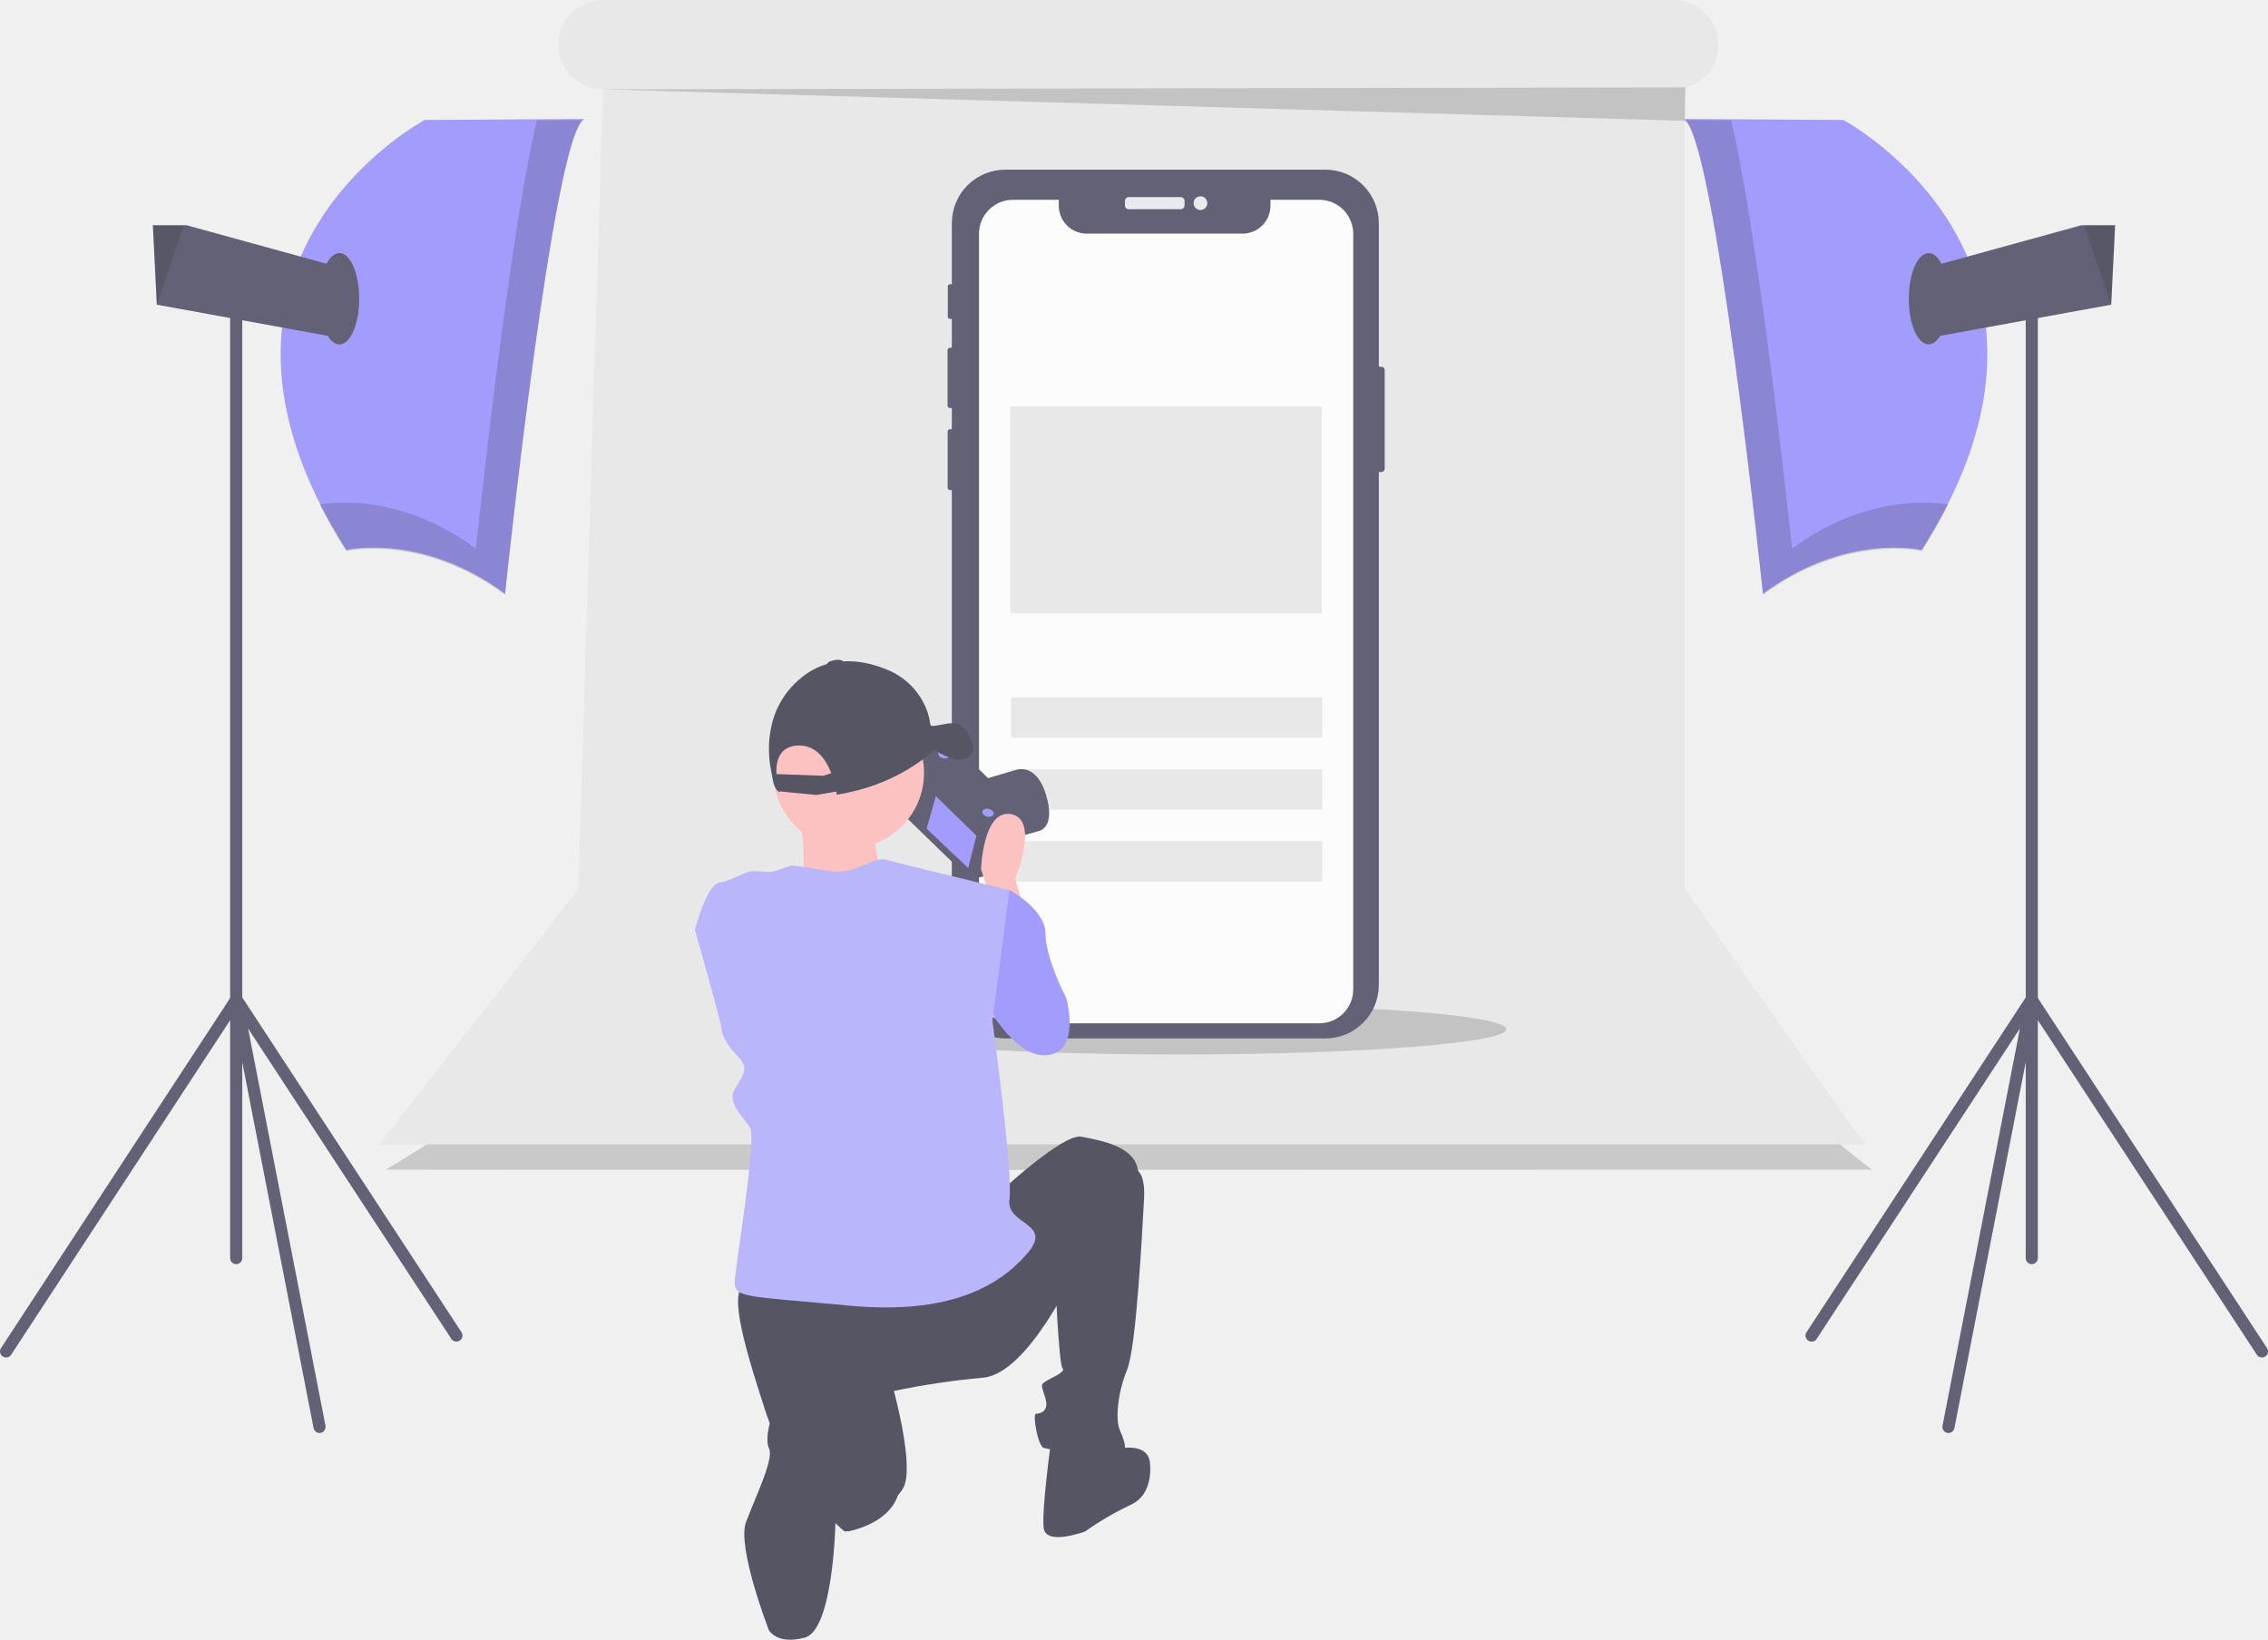
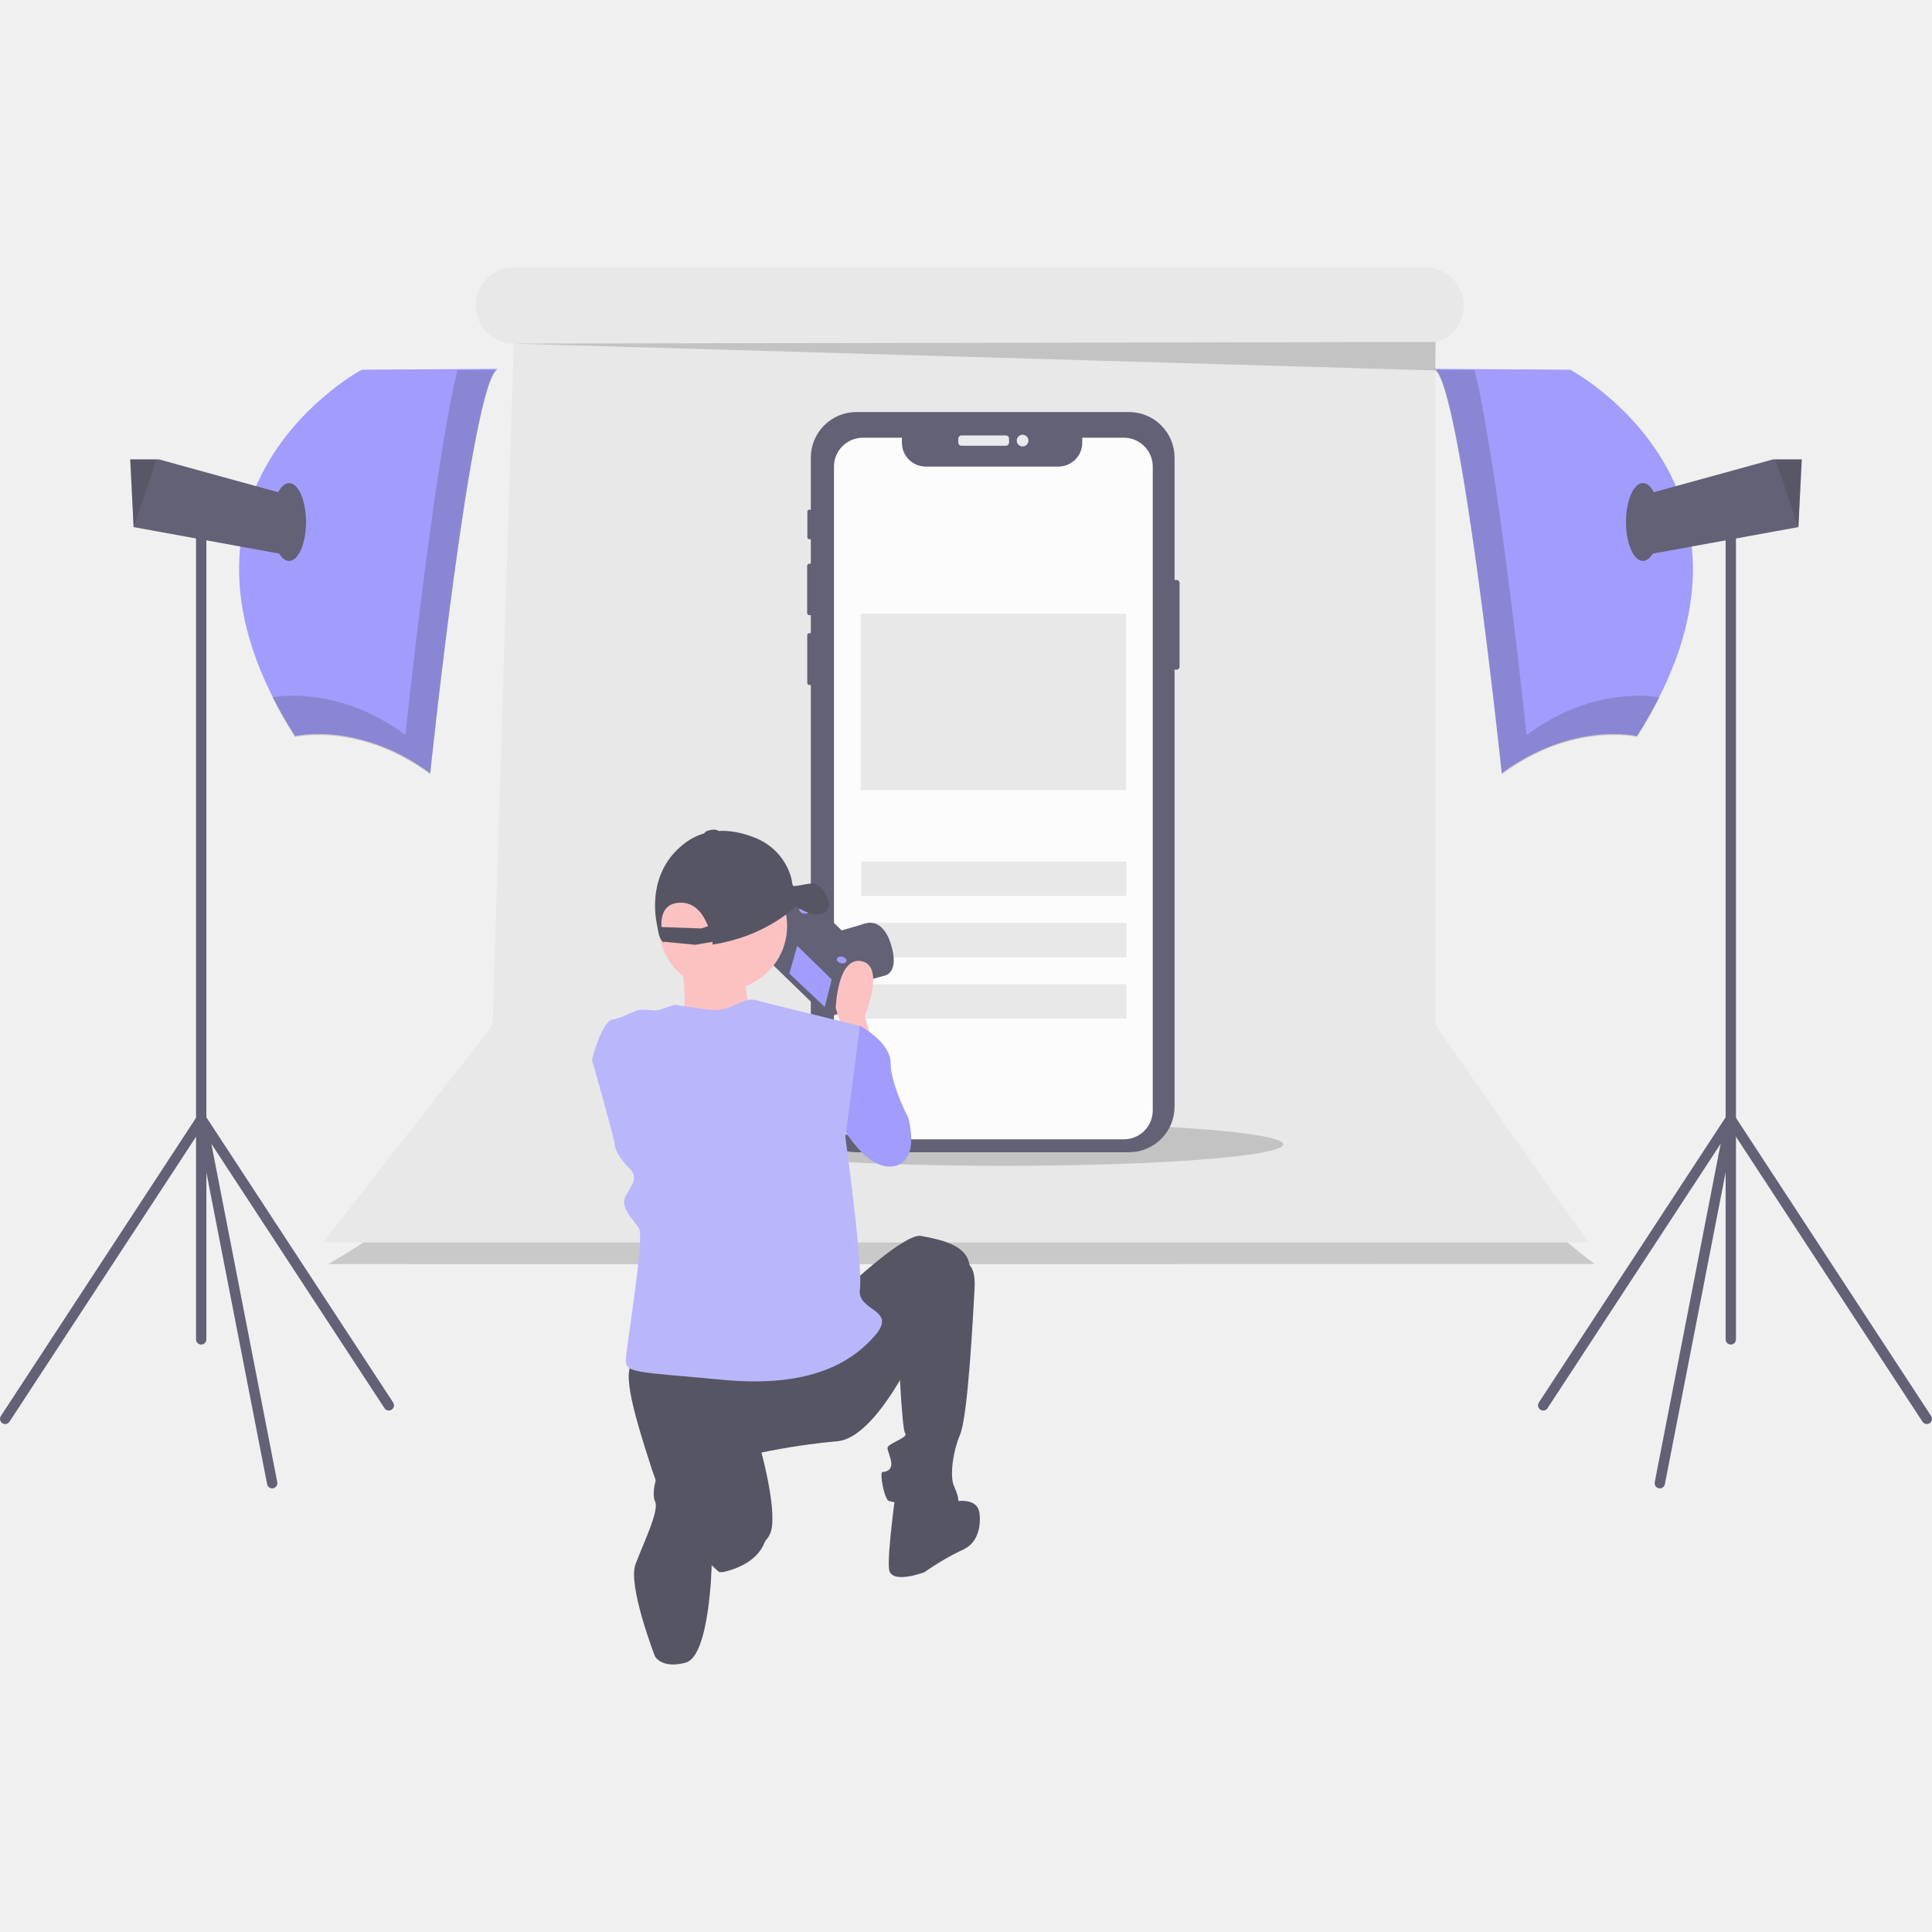
- <svg xmlns="http://www.w3.org/2000/svg" width="195" height="141" viewBox="0 0 195 141" fill="none">
+ <svg xmlns="http://www.w3.org/2000/svg" width="100" height="100" viewBox="0 0 195 141" fill="none">
  <g opacity="0.8">
    <path opacity="0.2" d="M50.198 82.278C50.198 82.278 50.607 90.472 33.148 100.579C33.148 100.579 33.127 100.624 160.955 100.579C160.955 100.579 146.36 90.199 145.405 78.59" fill="black" />
    <path d="M144.865 76.419V7.56C145.688 7.346 146.417 6.865 146.937 6.192C147.458 5.519 147.74 4.692 147.74 3.841C147.74 3.336 147.641 2.837 147.448 2.371C147.256 1.905 146.973 1.482 146.617 1.125C146.261 0.768 145.838 0.485 145.372 0.292C144.907 0.099 144.408 -1.1635e-06 143.905 0H51.848C51.344 -8.72619e-07 50.846 0.099 50.38 0.292C49.915 0.485 49.492 0.768 49.136 1.125C48.78 1.482 48.497 1.905 48.304 2.371C48.112 2.837 48.013 3.336 48.013 3.841C48.013 4.859 48.417 5.836 49.136 6.556C49.855 7.277 50.831 7.681 51.848 7.681H51.849L49.718 76.481L32.607 98.408C32.607 98.408 32.463 98.409 160.415 98.408C160.415 98.408 160.325 98.63 144.865 76.419Z" fill="#E6E6E6" />
    <path opacity="0.2" d="M101.338 90.672C116.904 90.672 129.522 89.7 129.522 88.501C129.522 87.302 116.904 86.331 101.338 86.331C85.773 86.331 73.154 87.302 73.154 88.501C73.154 89.7 85.773 90.672 101.338 90.672Z" fill="black" />
    <path opacity="0.2" d="M51.848 7.681L144.865 10.394L144.905 7.514L51.848 7.681Z" fill="black" />
    <path d="M119.055 31.831V40.297C119.055 40.375 119.024 40.45 118.969 40.505C118.913 40.56 118.839 40.592 118.76 40.592H118.551V84.695C118.55 85.915 118.066 87.085 117.204 87.948C116.343 88.811 115.174 89.296 113.955 89.296H86.433C85.829 89.296 85.232 89.177 84.674 88.946C84.117 88.715 83.61 88.376 83.184 87.948C82.757 87.521 82.419 87.014 82.188 86.456C81.957 85.897 81.838 85.299 81.838 84.695V42.139H81.686C81.631 42.139 81.578 42.117 81.539 42.078C81.5 42.039 81.478 41.986 81.478 41.931V37.113C81.478 37.085 81.483 37.058 81.494 37.033C81.504 37.008 81.52 36.984 81.539 36.965C81.558 36.946 81.581 36.93 81.607 36.92C81.632 36.909 81.659 36.904 81.686 36.904H81.838V35.089H81.685C81.627 35.089 81.572 35.066 81.531 35.025C81.49 34.983 81.467 34.928 81.468 34.87V30.117C81.468 30.06 81.491 30.004 81.531 29.963C81.572 29.923 81.627 29.9 81.685 29.899H81.838V27.422H81.683C81.657 27.422 81.632 27.417 81.609 27.407C81.585 27.398 81.564 27.384 81.546 27.366C81.528 27.348 81.514 27.326 81.504 27.303C81.494 27.279 81.489 27.254 81.489 27.229V24.635C81.489 24.584 81.51 24.535 81.546 24.498C81.582 24.462 81.631 24.441 81.683 24.441H81.838V19.189C81.838 17.969 82.322 16.799 83.184 15.936C84.046 15.074 85.214 14.589 86.433 14.589H113.955C115.173 14.589 116.342 15.073 117.204 15.936C118.066 16.799 118.55 17.969 118.551 19.189V31.535H118.76C118.839 31.535 118.913 31.567 118.969 31.622C119.024 31.677 119.055 31.752 119.055 31.831Z" fill="#3F3D56" />
    <path d="M101.52 16.949H97.048C96.867 16.949 96.72 17.095 96.72 17.276V17.663C96.72 17.844 96.867 17.991 97.048 17.991H101.52C101.7 17.991 101.847 17.844 101.847 17.663V17.276C101.847 17.095 101.7 16.949 101.52 16.949Z" fill="#E6E8EC" />
    <path d="M103.213 18.061C103.539 18.061 103.803 17.796 103.803 17.47C103.803 17.143 103.539 16.879 103.213 16.879C102.886 16.879 102.622 17.143 102.622 17.47C102.622 17.796 102.886 18.061 103.213 18.061Z" fill="#E6E8EC" />
    <path d="M116.35 20.099V85.076C116.349 85.85 116.042 86.593 115.495 87.14C114.949 87.687 114.207 87.995 113.434 87.995H87.089C86.706 87.995 86.326 87.92 85.972 87.774C85.618 87.627 85.297 87.413 85.026 87.141C84.755 86.87 84.54 86.548 84.394 86.194C84.248 85.84 84.172 85.46 84.173 85.076V20.099C84.173 19.716 84.248 19.336 84.395 18.982C84.541 18.628 84.756 18.306 85.027 18.035C85.298 17.764 85.619 17.549 85.973 17.402C86.327 17.255 86.706 17.18 87.089 17.18H91.032V17.686C91.032 18.324 91.285 18.936 91.735 19.386C92.185 19.837 92.796 20.09 93.433 20.09H106.831C107.468 20.09 108.079 19.837 108.529 19.386C108.979 18.936 109.232 18.324 109.232 17.686V17.18H113.434C113.817 17.18 114.196 17.255 114.55 17.402C114.904 17.549 115.225 17.764 115.496 18.035C115.767 18.306 115.982 18.628 116.128 18.982C116.275 19.336 116.35 19.716 116.35 20.099Z" fill="white" />
    <path d="M113.703 59.956H86.927V63.436H113.703V59.956Z" fill="#E6E6E6" />
    <path d="M113.703 66.144H86.927V69.624H113.703V66.144Z" fill="#E6E6E6" />
    <path d="M113.703 72.331H86.927V75.811H113.703V72.331Z" fill="#E6E6E6" />
    <path d="M113.65 34.95H86.873V52.738H113.65V34.95Z" fill="#E6E6E6" />
    <path d="M50.245 10.23L36.514 10.316C36.514 10.316 13.912 22.357 29.776 47.294C29.776 47.294 36.258 45.756 43.422 51.051C43.422 51.051 47.601 11.17 50.245 10.23Z" fill="#8E87FF" />
    <path opacity="0.2" d="M46.16 10.355C43.7 20.645 40.919 47.183 40.919 47.183C34.519 42.453 28.666 43.175 27.491 43.383C28.184 44.757 28.947 46.096 29.776 47.393C29.776 47.393 36.258 45.856 43.422 51.151C43.422 51.151 47.601 11.269 50.245 10.33L46.16 10.355Z" fill="black" />
    <path d="M29.69 23.126L28.496 28.933L13.491 26.202L13.485 26.2L13.144 19.368H16.044L29.69 23.126Z" fill="#3F3D56" />
    <path opacity="0.2" d="M15.802 19.368L13.491 26.202L13.485 26.2L13.144 19.368H15.802Z" fill="black" />
    <path d="M29.179 29.616C30.121 29.616 30.884 27.857 30.884 25.688C30.884 23.518 30.121 21.759 29.179 21.759C28.237 21.759 27.473 23.518 27.473 25.688C27.473 27.857 28.237 29.616 29.179 29.616Z" fill="#3F3D56" />
    <path d="M20.309 108.705C20.24 108.705 20.172 108.692 20.109 108.666C20.046 108.639 19.988 108.601 19.94 108.552C19.892 108.504 19.853 108.446 19.827 108.383C19.801 108.32 19.787 108.252 19.787 108.183V25.688C19.787 25.549 19.842 25.416 19.94 25.318C20.038 25.221 20.17 25.166 20.309 25.166C20.447 25.166 20.579 25.221 20.677 25.318C20.775 25.416 20.83 25.549 20.83 25.688V108.183C20.83 108.252 20.817 108.32 20.79 108.383C20.764 108.446 20.726 108.504 20.677 108.552C20.629 108.601 20.571 108.639 20.508 108.666C20.445 108.692 20.377 108.705 20.309 108.705Z" fill="#3F3D56" />
    <path d="M27.472 123.223C27.352 123.223 27.234 123.181 27.141 123.104C27.048 123.027 26.984 122.92 26.961 122.801L19.797 86.026C19.774 85.907 19.793 85.784 19.85 85.678C19.907 85.572 20 85.488 20.112 85.443C20.224 85.397 20.348 85.392 20.464 85.428C20.579 85.464 20.678 85.539 20.745 85.64L39.679 114.558C39.755 114.674 39.782 114.815 39.753 114.951C39.725 115.086 39.644 115.205 39.529 115.281C39.413 115.357 39.272 115.384 39.137 115.356C39.001 115.327 38.883 115.247 38.807 115.131L21.329 88.437L27.985 122.601C27.998 122.669 27.997 122.738 27.984 122.805C27.97 122.872 27.944 122.936 27.905 122.993C27.867 123.05 27.818 123.099 27.761 123.137C27.704 123.174 27.64 123.201 27.573 123.214C27.54 123.22 27.506 123.223 27.472 123.223Z" fill="#3F3D56" />
    <path d="M0.521 116.733C0.427 116.733 0.335 116.707 0.254 116.659C0.173 116.611 0.107 116.541 0.063 116.459C0.018 116.376 -0.003 116.283 0.001 116.189C0.005 116.095 0.034 116.003 0.085 115.925L19.872 85.693C19.948 85.578 20.067 85.497 20.202 85.469C20.337 85.441 20.478 85.468 20.594 85.544C20.709 85.619 20.79 85.738 20.818 85.873C20.847 86.009 20.82 86.15 20.745 86.266L0.957 116.497C0.91 116.569 0.845 116.629 0.769 116.67C0.693 116.711 0.608 116.733 0.521 116.733Z" fill="#3F3D56" />
    <path d="M144.755 10.23L158.486 10.316C158.486 10.316 181.088 22.357 165.224 47.294C165.224 47.294 158.742 45.756 151.578 51.051C151.578 51.051 147.399 11.17 144.755 10.23Z" fill="#8E87FF" />
    <path opacity="0.2" d="M148.84 10.355C151.3 20.645 154.081 47.183 154.081 47.183C160.481 42.453 166.333 43.175 167.509 43.383C166.816 44.757 166.053 46.096 165.224 47.393C165.224 47.393 158.742 45.856 151.578 51.151C151.578 51.151 147.399 11.269 144.755 10.33L148.84 10.355Z" fill="black" />
    <path d="M165.31 23.126L166.504 28.933L181.509 26.202L181.515 26.2L181.856 19.368H178.956L165.31 23.126Z" fill="#3F3D56" />
    <path opacity="0.2" d="M179.198 19.368L181.509 26.202L181.515 26.2L181.856 19.368H179.198Z" fill="black" />
    <path d="M165.821 29.616C166.763 29.616 167.527 27.857 167.527 25.688C167.527 23.518 166.763 21.759 165.821 21.759C164.879 21.759 164.115 23.518 164.115 25.688C164.115 27.857 164.879 29.616 165.821 29.616Z" fill="#3F3D56" />
    <path d="M174.691 108.705C174.623 108.705 174.555 108.692 174.492 108.666C174.429 108.639 174.371 108.601 174.323 108.552C174.274 108.504 174.236 108.446 174.21 108.383C174.183 108.32 174.17 108.252 174.17 108.183V25.688C174.17 25.549 174.225 25.416 174.323 25.318C174.421 25.221 174.553 25.166 174.691 25.166C174.83 25.166 174.962 25.221 175.06 25.318C175.158 25.416 175.213 25.549 175.213 25.688V108.183C175.213 108.252 175.199 108.32 175.173 108.383C175.147 108.446 175.109 108.504 175.06 108.552C175.012 108.601 174.954 108.639 174.891 108.666C174.828 108.692 174.76 108.705 174.691 108.705Z" fill="#3F3D56" />
    <path d="M167.528 123.223C167.494 123.223 167.46 123.22 167.427 123.214C167.292 123.187 167.172 123.108 167.095 122.993C167.017 122.878 166.989 122.737 167.015 122.601L173.671 88.437L156.193 115.131C156.156 115.188 156.107 115.237 156.051 115.276C155.994 115.315 155.93 115.342 155.863 115.356C155.796 115.37 155.727 115.37 155.66 115.357C155.593 115.345 155.529 115.319 155.471 115.281C155.414 115.243 155.365 115.195 155.326 115.138C155.288 115.082 155.261 115.018 155.247 114.951C155.233 114.884 155.232 114.814 155.245 114.747C155.258 114.68 155.284 114.615 155.321 114.558L174.255 85.64C174.322 85.539 174.421 85.464 174.536 85.428C174.652 85.392 174.776 85.397 174.888 85.443C175 85.488 175.093 85.572 175.15 85.678C175.208 85.784 175.226 85.907 175.203 86.026L168.039 122.801C168.016 122.92 167.952 123.027 167.859 123.104C167.766 123.181 167.649 123.223 167.528 123.223Z" fill="#3F3D56" />
    <path d="M194.479 116.733C194.392 116.733 194.307 116.711 194.231 116.67C194.155 116.629 194.09 116.569 194.043 116.497L174.255 86.266C174.18 86.15 174.153 86.009 174.182 85.873C174.21 85.738 174.291 85.619 174.406 85.544C174.522 85.468 174.663 85.441 174.798 85.469C174.933 85.497 175.052 85.578 175.127 85.693L194.915 115.925C194.966 116.003 194.995 116.095 194.999 116.189C195.003 116.283 194.982 116.376 194.937 116.459C194.893 116.542 194.827 116.611 194.746 116.659C194.665 116.707 194.573 116.733 194.479 116.733Z" fill="#3F3D56" />
    <path d="M85.616 72.494L89.351 71.452C89.351 71.452 90.815 71.16 89.921 68.299C89.026 65.437 87.253 66.238 87.253 66.238L83.939 67.202L82.631 67.606L84.472 70.192L84.626 71.916L85.616 72.494Z" fill="#3F3D56" />
    <path d="M78.397 64.933L77.225 69.621L83.231 75.449L83.747 75.579L85.124 75.191L86.296 70.504L85.109 69.253L86.323 68.935L83.733 66.418L82.382 66.702L81.298 65.624L82.029 65.331L82.098 65.056L81.212 64.357L78.397 64.933Z" fill="#3F3D56" />
    <path d="M84.024 71.545L83.248 74.647L79.669 71.259L80.565 68.114L84.024 71.545Z" fill="#8E87FF" />
    <path d="M78.397 64.933L78.233 65.591L84.205 71.408L84.721 71.537L86.055 71.176L86.129 71.174L86.296 70.504L85.109 69.253L86.323 68.935L83.733 66.418L82.382 66.702L81.298 65.624L82.029 65.331L82.098 65.056L81.212 64.357L78.397 64.933Z" stroke="#3F3D56" stroke-miterlimit="10" />
    <path d="M81.638 64.995C81.683 64.814 81.504 64.614 81.238 64.547C80.972 64.48 80.719 64.573 80.674 64.753C80.629 64.934 80.808 65.135 81.074 65.202C81.34 65.268 81.593 65.176 81.638 64.995Z" fill="#8E87FF" />
    <path d="M85.432 70.012C85.477 69.831 85.298 69.63 85.031 69.564C84.765 69.497 84.513 69.589 84.468 69.77C84.422 69.951 84.602 70.152 84.868 70.219C85.134 70.285 85.386 70.193 85.432 70.012Z" fill="#8E87FF" />
    <path d="M88.098 78.334L87.283 75.56C87.283 75.56 89.401 70.503 86.957 70.013C84.513 69.524 84.35 74.745 84.35 74.745L85.328 77.844L88.098 78.334Z" fill="#FFB6B6" />
    <path d="M72.972 72.941C76.547 72.941 79.445 70.04 79.445 66.46C79.445 62.881 76.547 59.98 72.972 59.98C69.398 59.98 66.5 62.881 66.5 66.46C66.5 70.04 69.398 72.941 72.972 72.941Z" fill="#FFB6B6" />
    <path d="M75.066 71.035C75.066 71.035 75.447 75.8 76.399 76.181C77.351 76.562 66.12 79.231 66.12 79.231L68.975 75.99C68.975 75.99 69.546 71.035 68.213 69.891L75.066 71.035Z" fill="#FFB6B6" />
    <path d="M84.187 76.865L86.794 76.539C86.794 76.539 89.89 78.17 89.89 80.291C89.89 82.412 91.682 85.838 91.682 85.838C91.682 85.838 92.986 90.406 90.053 90.732C87.12 91.058 84.513 85.838 84.513 85.838L84.187 76.865Z" fill="#8E87FF" />
    <path d="M85.654 102.805C85.654 102.805 91.356 97.421 92.986 97.747C94.615 98.074 97.874 98.563 97.874 101.01C97.874 103.457 92.497 109.167 92.497 109.167C92.497 109.167 88.424 118.14 84.513 118.467C81.941 118.7 79.384 119.081 76.855 119.609C76.855 119.609 78.648 126.134 77.67 127.929C76.692 129.723 72.945 131.844 72.619 131.681C72.293 131.518 67.731 127.276 65.776 121.24C63.821 115.204 62.517 110.636 64.309 110.309C66.102 109.983 85.654 102.805 85.654 102.805Z" fill="#2F2E41" />
    <path d="M97.385 100.521C97.385 100.521 98.525 100.358 98.362 103.131C98.2 105.905 97.711 115.856 96.896 117.814C96.082 119.772 95.919 122.056 96.244 122.871C96.57 123.687 97.222 124.992 96.082 125.155C94.941 125.319 90.216 124.666 89.727 124.503C89.238 124.34 88.749 121.566 89.075 121.566C89.401 121.566 90.216 121.403 89.89 120.261C89.564 119.119 89.401 119.119 89.89 118.793C90.379 118.467 91.682 117.977 91.356 117.651C91.031 117.325 90.705 109.657 90.705 109.657L97.385 100.521Z" fill="#2F2E41" />
    <path d="M95.756 124.666C95.756 124.666 98.525 123.851 98.851 125.645C98.851 125.645 99.34 128.419 97.222 129.397C95.855 130.044 94.547 130.808 93.312 131.681C93.312 131.681 89.89 132.987 89.727 131.355C89.564 129.724 90.379 123.851 90.379 123.851L95.756 124.666Z" fill="#2F2E41" />
    <path d="M77.344 126.624L72.13 122.382C72.13 122.382 73.108 127.603 71.805 128.582L71.209 130.324L72.876 131.69C72.876 131.69 77.996 130.866 77.344 126.624Z" fill="#2F2E41" />
    <path d="M70.012 119.446C70.012 119.446 73.434 120.424 72.945 123.85C72.456 127.276 71.829 130.999 71.829 130.999C71.829 130.999 71.641 140.165 69.198 140.817C66.754 141.47 66.102 140.165 66.102 140.165C66.102 140.165 63.324 133.002 64.147 130.866C65.143 128.28 66.578 125.376 66.102 124.503C65.633 123.644 66.428 118.956 70.012 119.446Z" fill="#2F2E41" />
    <path d="M68.057 74.418C68.057 74.418 69.361 74.581 71.479 74.907C73.597 75.234 75.063 73.602 76.204 73.929C77.344 74.255 86.794 76.539 86.794 76.539L85.328 87.796C85.328 87.796 87.12 100.847 86.794 103.131C86.469 105.415 90.705 105.089 88.261 107.862C85.817 110.636 81.581 113.083 72.945 112.267C64.31 111.452 63.169 111.615 63.169 110.31C63.169 109.004 65.124 97.911 64.472 96.932C63.821 95.953 62.517 94.811 63.169 93.669C63.821 92.527 64.472 91.874 63.495 90.895C62.517 89.917 62.029 88.938 62.029 88.448C62.029 87.959 59.747 79.965 59.747 79.965C59.747 79.965 60.725 76.049 61.866 75.886C63.006 75.723 63.984 74.907 64.798 74.907C65.613 74.907 66.102 75.071 66.591 74.907L68.057 74.418Z" fill="#ADA8FF" />
    <path d="M83.682 64.187C83.598 63.81 83.187 62.55 82.353 62.242C81.743 62.017 80.607 62.492 80.041 62.413L79.969 62.206C79.92 61.797 79.819 61.397 79.666 61.015C79.367 60.251 78.918 59.556 78.344 58.97C77.77 58.384 77.084 57.921 76.327 57.607C74.464 56.827 71.517 56.182 68.96 58.226C65.449 61.032 66.067 65.232 66.323 66.397C66.365 66.592 66.402 66.787 66.432 66.984C66.59 68.011 67.043 68.133 67.043 68.133C67.043 68.133 67.033 68.104 67.017 68.05L70.189 68.359L71.904 68.066C71.933 68.234 71.944 68.333 71.944 68.333C76.948 67.567 79.86 64.928 80.333 64.47C80.749 64.746 81.523 65.197 82.274 65.296C83.374 65.44 83.765 64.564 83.682 64.187ZM70.788 66.71L66.758 66.564C66.701 65.462 66.985 64.174 68.605 64.109C70.166 64.045 71.019 65.317 71.471 66.481L70.788 66.71Z" fill="#2F2E41" />
    <path d="M71.841 57.294C72.229 57.227 72.523 57.054 72.498 56.907C72.473 56.76 72.138 56.695 71.75 56.761C71.362 56.827 71.068 57 71.093 57.147C71.118 57.294 71.453 57.36 71.841 57.294Z" fill="#2F2E41" />
  </g>
</svg>
